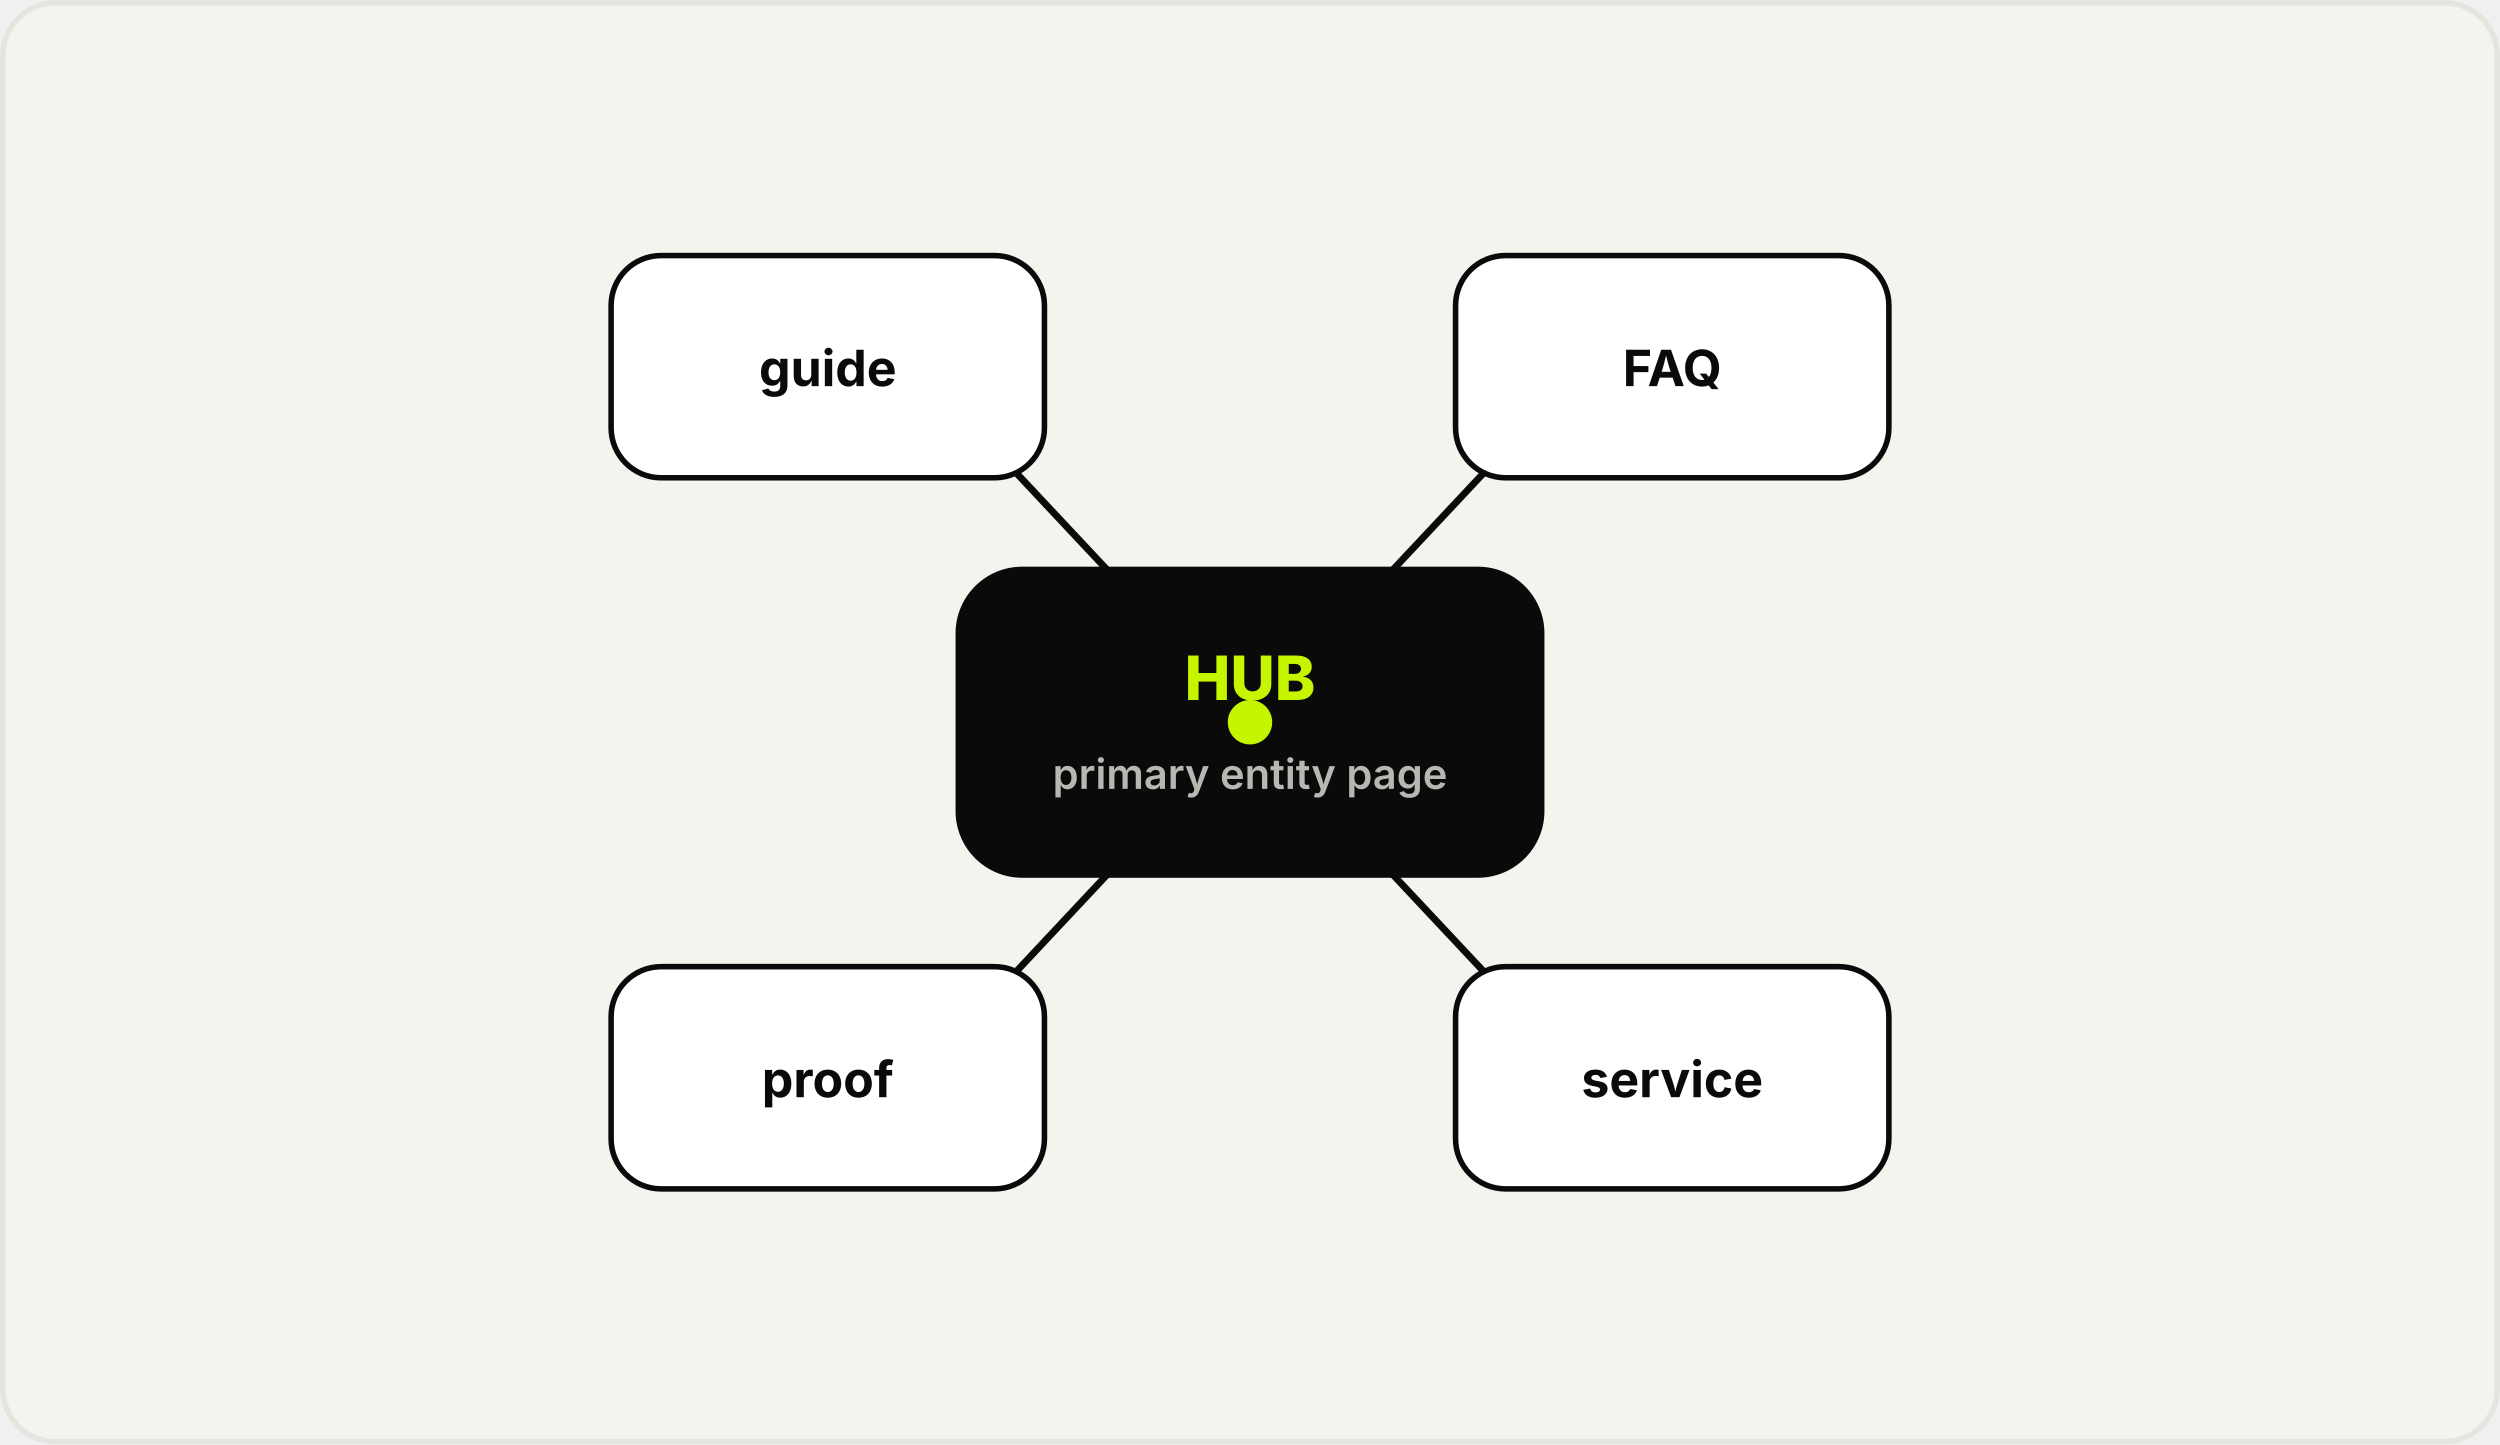
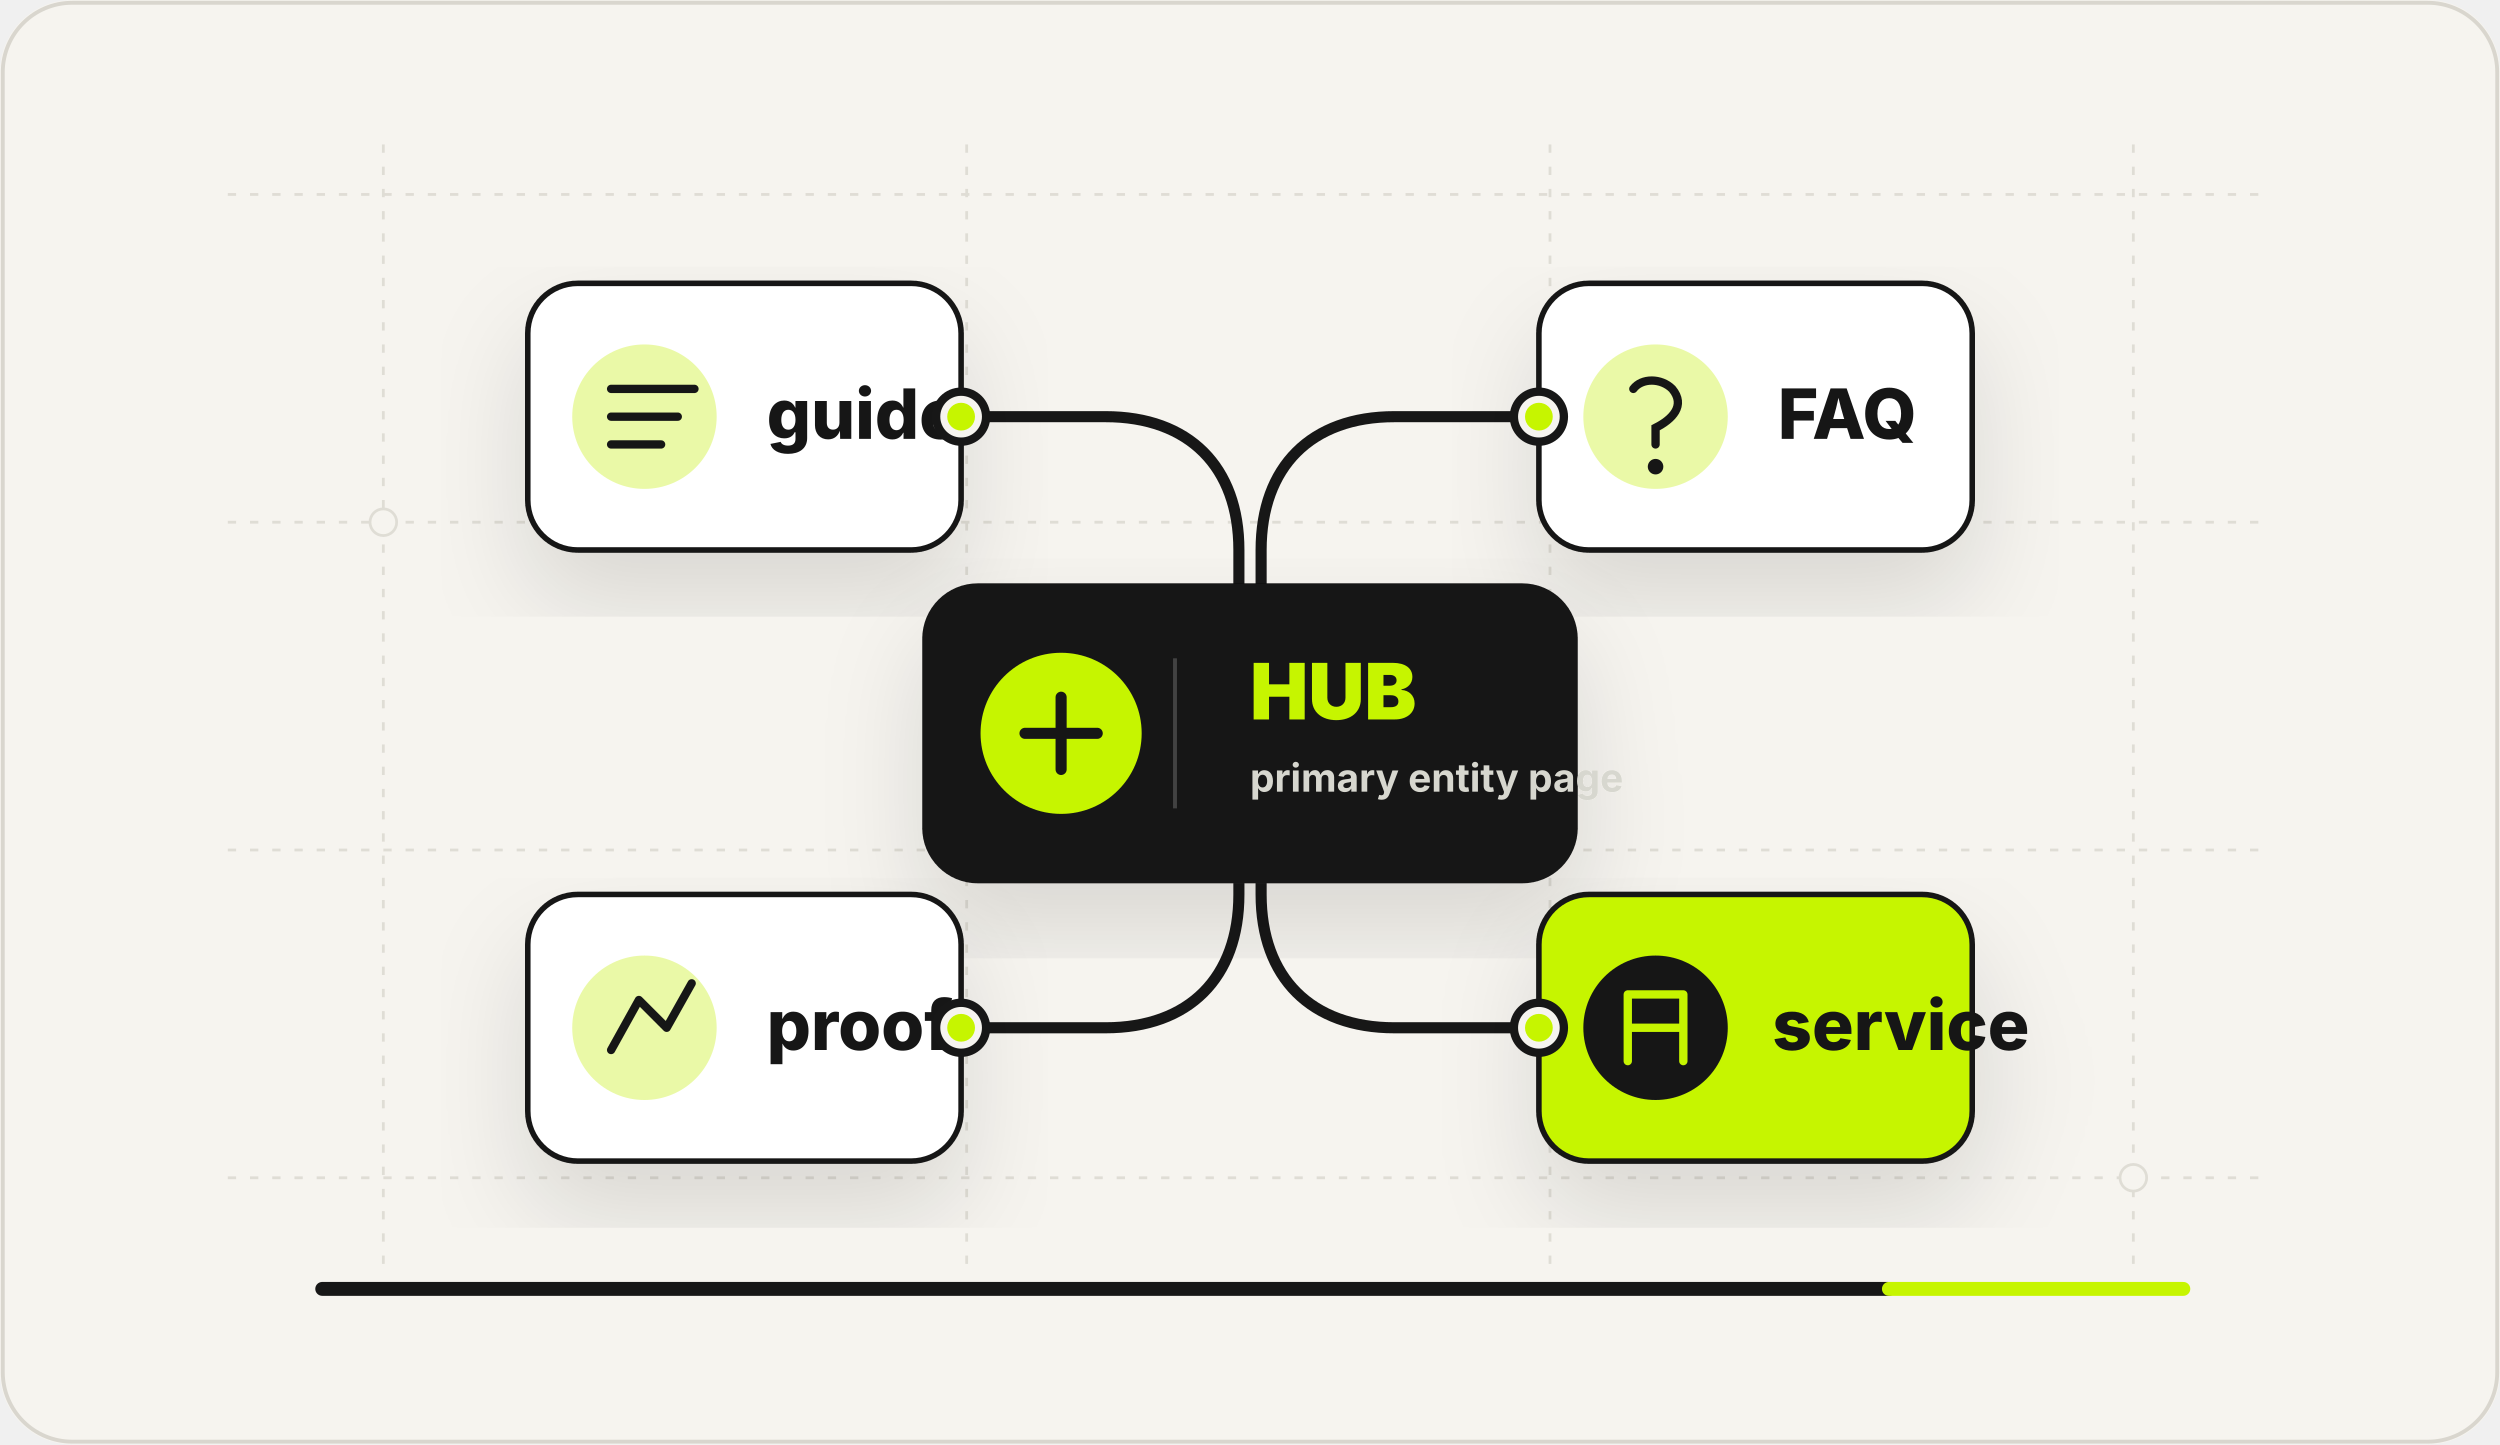
<svg xmlns="http://www.w3.org/2000/svg" width="900" height="520" viewBox="0 0 900 520" fill="none" role="img" aria-labelledby="title desc">
-   <rect width="900" height="520" rx="20" fill="#F4F4EF" />
-   <rect x="1" y="1" width="898" height="518" rx="19" fill="none" stroke="#E5E5DF" stroke-width="2" />
-   <path d="M330 132l120 128M570 132 450 260M330 388l120-128M570 388 450 260" stroke="#0A0A0A" stroke-width="2.5" stroke-linecap="round" />
-   <g fill="#FFFFFF" stroke="#0A0A0A" stroke-width="2">
-     <rect x="220" y="92" width="156" height="80" rx="18" />
-     <rect x="524" y="92" width="156" height="80" rx="18" />
-     <rect x="220" y="348" width="156" height="80" rx="18" />
-     <rect x="524" y="348" width="156" height="80" rx="18" />
+   <defs>
+     <filter id="shadow" x="-20%" y="-25%" width="140%" height="150%" color-interpolation-filters="sRGB">
+       <feDropShadow dx="0" dy="18" stdDeviation="18" flood-color="#0A0A0A" flood-opacity=".12" />
+     </filter>
+   </defs>
+   <rect width="900" height="520" rx="26" fill="#F6F4EF" />
+   <rect x="1" y="1" width="898" height="518" rx="25" stroke="#D9D6CE" stroke-width="1.4" />
+   <g opacity=".78">
+     <path d="M82 70H818M82 188H818M82 306H818M82 424H818" stroke="#D9D6CE" stroke-width="1" stroke-dasharray="3 5" />
+     <path d="M138 52V456M348 52V456M558 52V456M768 52V456" stroke="#D9D6CE" stroke-width="1" stroke-dasharray="3 5" />
+     <circle cx="138" cy="188" r="4.8" fill="#F6F4EF" stroke="#D9D6CE" />
+     <circle cx="768" cy="424" r="4.8" fill="#F6F4EF" stroke="#D9D6CE" />
  </g>
-   <rect x="344" y="204" width="212" height="112" rx="24" fill="#0A0A0A" />
-   <text x="450" y="252" fill="#C6F500" text-anchor="middle" font-family="Inter, Arial, sans-serif" font-size="22" font-weight="800">HUB</text>
-   <text x="450" y="284" fill="#B8B8B2" text-anchor="middle" font-family="Inter, Arial, sans-serif" font-size="15" font-weight="600">primary entity page</text>
-   <g fill="#0A0A0A" font-family="Inter, Arial, sans-serif" font-size="18" font-weight="700" text-anchor="middle">
-     <text x="298" y="139">guide</text>
-     <text x="602" y="139">FAQ</text>
-     <text x="298" y="395">proof</text>
-     <text x="602" y="395">service</text>
+   <path d="M315 150H398C428 150 446 168 446 198V218" stroke="#171717" stroke-width="4" stroke-linecap="round" />
+   <path d="M585 150H502C472 150 454 168 454 198V218" stroke="#171717" stroke-width="4" stroke-linecap="round" />
+   <path d="M315 370H398C428 370 446 352 446 322V302" stroke="#171717" stroke-width="4" stroke-linecap="round" />
+   <path d="M585 370H502C472 370 454 352 454 322V302" stroke="#171717" stroke-width="4" stroke-linecap="round" />
+   <g filter="url(#shadow)">
+     <rect x="190" y="102" width="156" height="96" rx="18" fill="#FFFFFF" stroke="#171717" stroke-width="2" />
+     <circle cx="232" cy="150" r="26" fill="#EAF9A7" />
+     <path d="M220 150H244M220 140H250M220 160H238" stroke="#171717" stroke-width="3" stroke-linecap="round" />
+     <text x="276" y="158" fill="#171717" font-family="Inter, Arial, sans-serif" font-size="25" font-weight="800">guide</text>
  </g>
-   <circle cx="450" cy="260" r="8" fill="#C6F500" />
+   <g filter="url(#shadow)">
+     <rect x="554" y="102" width="156" height="96" rx="18" fill="#FFFFFF" stroke="#171717" stroke-width="2" />
+     <circle cx="596" cy="150" r="26" fill="#EAF9A7" />
+     <path d="M588 140C591 136 598 136 602 140C607 146 602 151 596 154V160" stroke="#171717" stroke-width="3" stroke-linecap="round" />
+     <circle cx="596" cy="168" r="2.8" fill="#171717" />
+     <text x="640" y="158" fill="#171717" font-family="Inter, Arial, sans-serif" font-size="25" font-weight="800">FAQ</text>
+   </g>
+   <g filter="url(#shadow)">
+     <rect x="332" y="210" width="236" height="108" rx="20" fill="#171717" />
+     <circle cx="382" cy="264" r="29" fill="#C6F500" />
+     <path d="M369 264H395M382 251V277" stroke="#171717" stroke-width="4" stroke-linecap="round" />
+     <path d="M423 237V291" stroke="#424242" stroke-width="1.4" />
+     <text x="450" y="259" fill="#C6F500" font-family="Inter, Arial, sans-serif" font-size="28" font-weight="900">HUB</text>
+     <text x="450" y="285" fill="#D7D7CF" font-family="Inter, Arial, sans-serif" font-size="14" font-weight="700">primary entity page</text>
+   </g>
+   <g filter="url(#shadow)">
+     <rect x="190" y="322" width="156" height="96" rx="18" fill="#FFFFFF" stroke="#171717" stroke-width="2" />
+     <circle cx="232" cy="370" r="26" fill="#EAF9A7" />
+     <path d="M220 378L230 360L240 370L249 354" stroke="#171717" stroke-width="3" stroke-linecap="round" stroke-linejoin="round" />
+     <text x="276" y="378" fill="#171717" font-family="Inter, Arial, sans-serif" font-size="25" font-weight="800">proof</text>
+   </g>
+   <g filter="url(#shadow)">
+     <rect x="554" y="322" width="156" height="96" rx="18" fill="#C6F500" stroke="#171717" stroke-width="2" />
+     <circle cx="596" cy="370" r="26" fill="#171717" />
+     <path d="M586 382V358H606V382M586 370H606" stroke="#C6F500" stroke-width="3" stroke-linecap="round" stroke-linejoin="round" />
+     <text x="638" y="378" fill="#171717" font-family="Inter, Arial, sans-serif" font-size="25" font-weight="800">service</text>
+   </g>
+   <circle cx="346" cy="150" r="9" fill="#F6F4EF" stroke="#171717" stroke-width="3" />
+   <circle cx="346" cy="150" r="5" fill="#C6F500" />
+   <circle cx="554" cy="150" r="9" fill="#F6F4EF" stroke="#171717" stroke-width="3" />
+   <circle cx="554" cy="150" r="5" fill="#C6F500" />
+   <circle cx="346" cy="370" r="9" fill="#F6F4EF" stroke="#171717" stroke-width="3" />
+   <circle cx="346" cy="370" r="5" fill="#C6F500" />
+   <circle cx="554" cy="370" r="9" fill="#F6F4EF" stroke="#171717" stroke-width="3" />
+   <circle cx="554" cy="370" r="5" fill="#C6F500" />
+   <path d="M116 464H680" stroke="#171717" stroke-width="5" stroke-linecap="round" />
+   <path d="M680 464H786" stroke="#C6F500" stroke-width="5" stroke-linecap="round" />
</svg>
